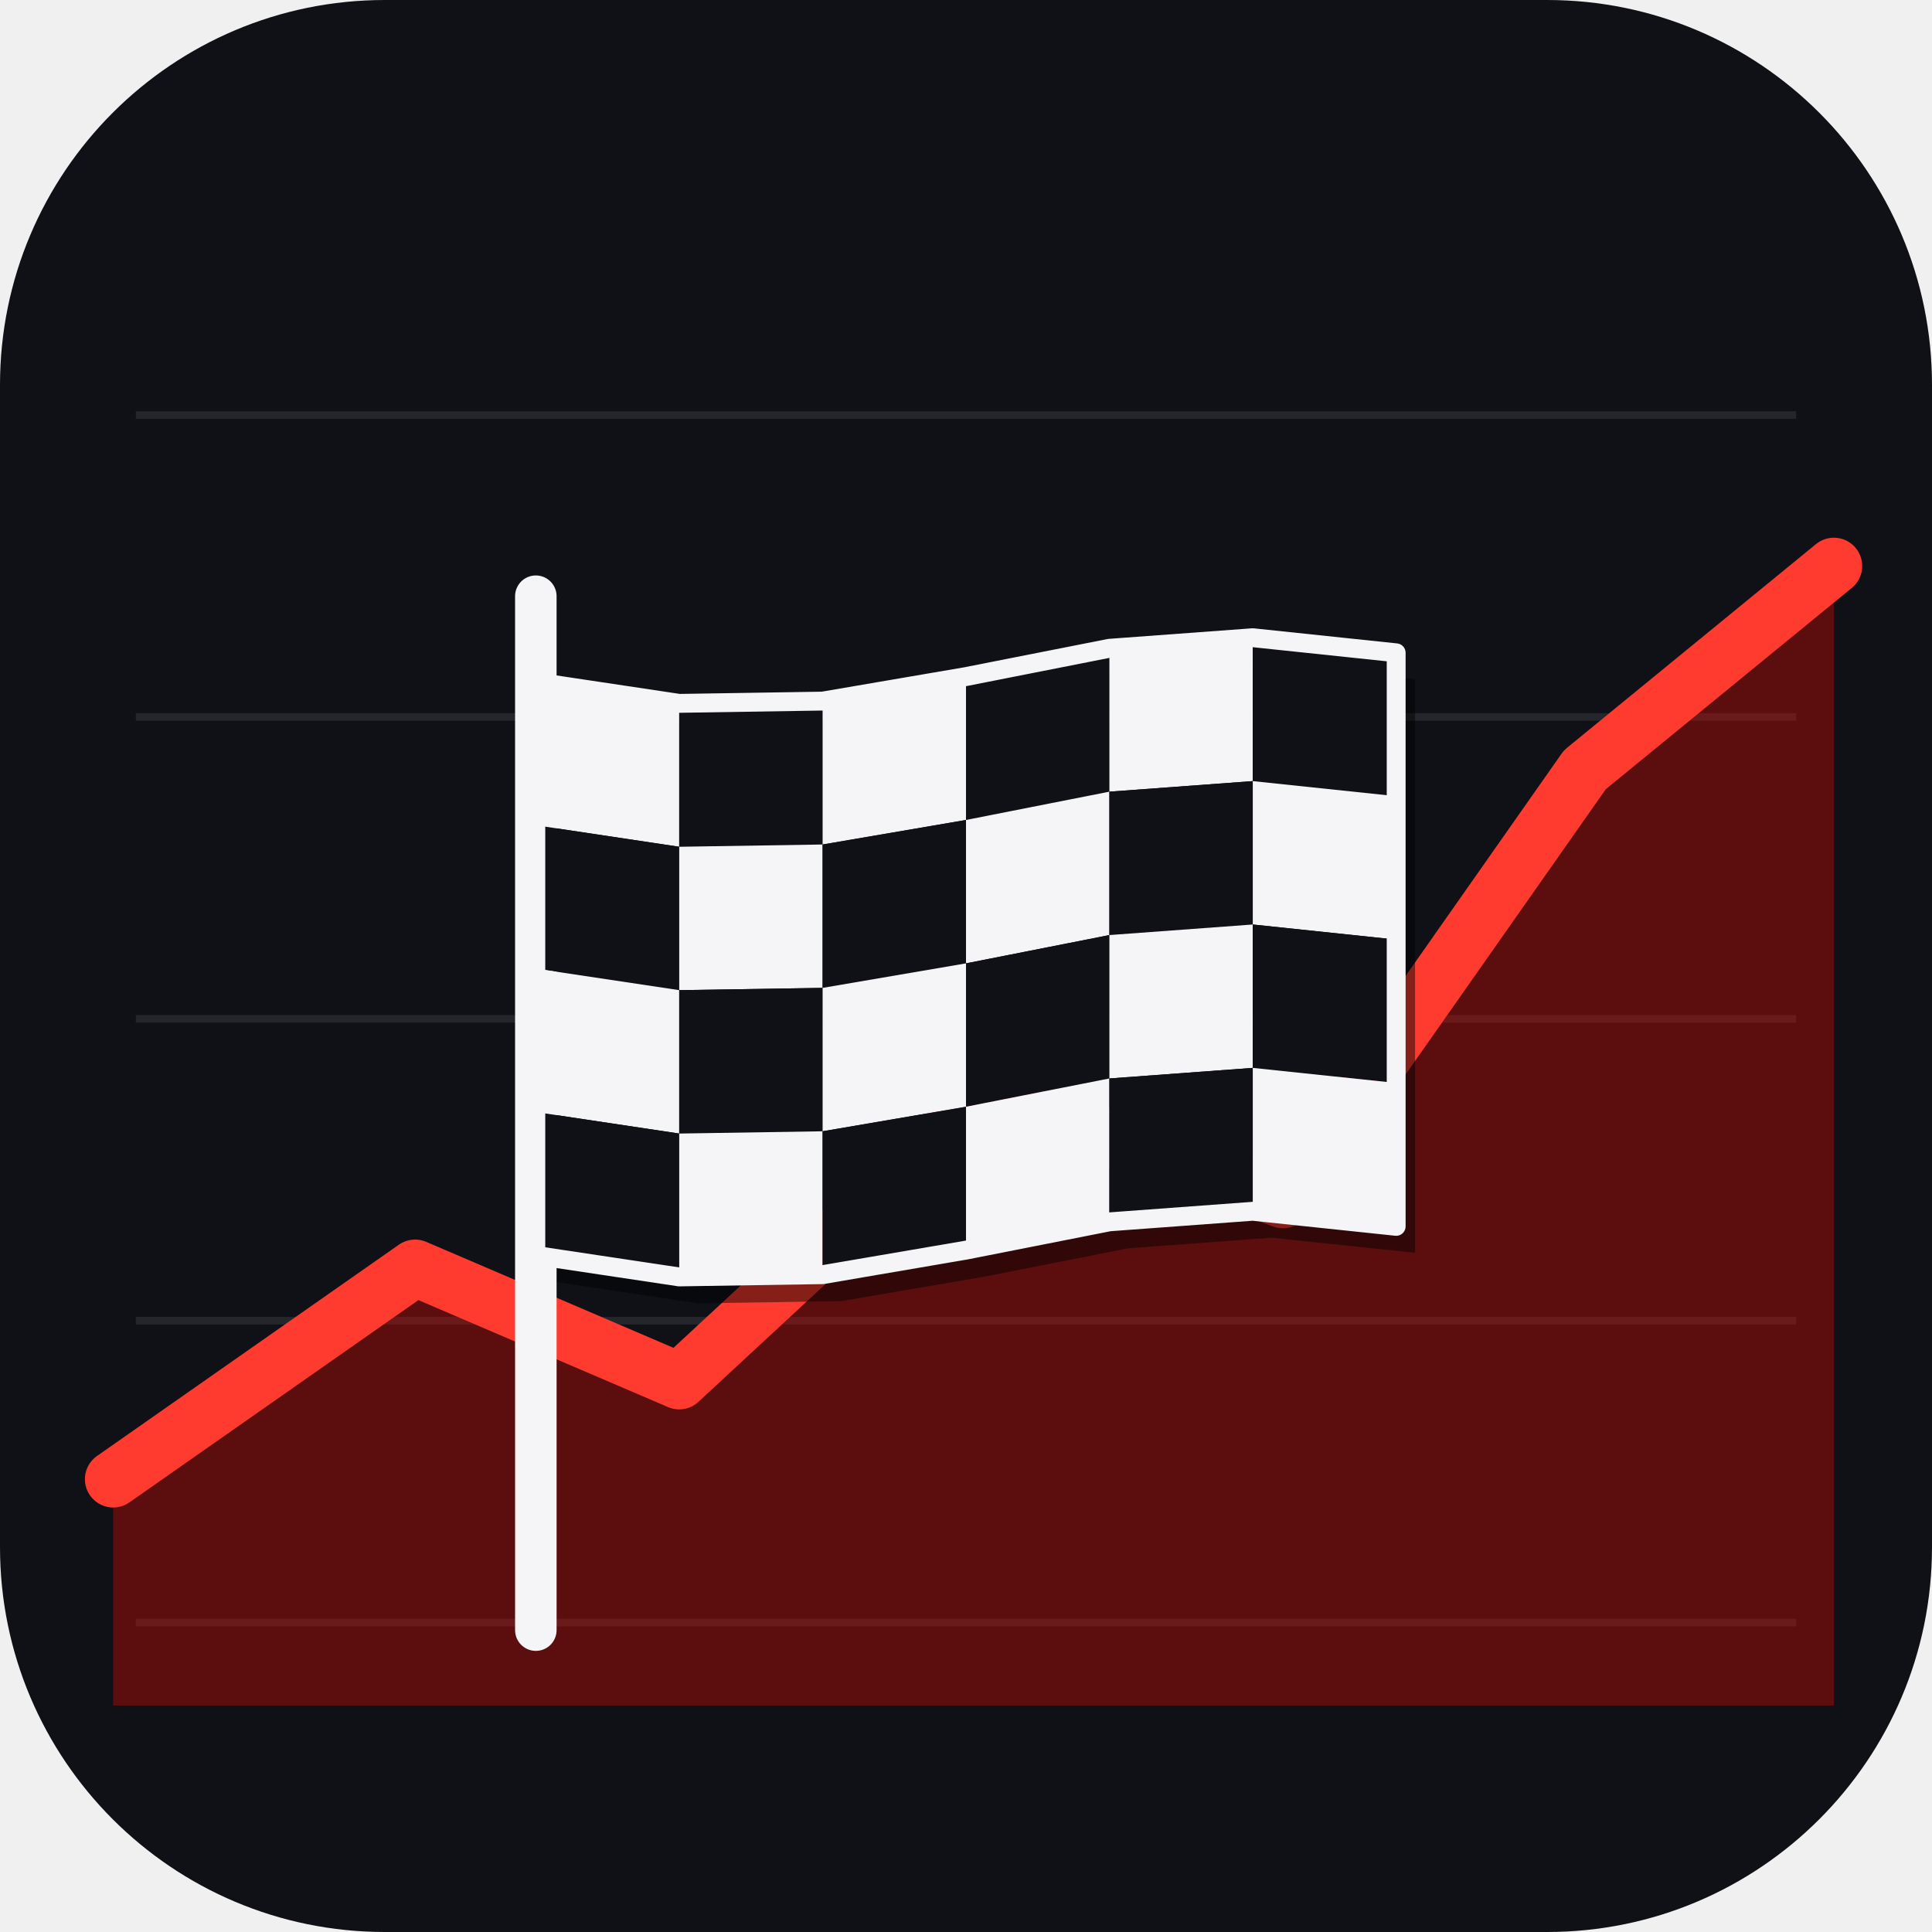
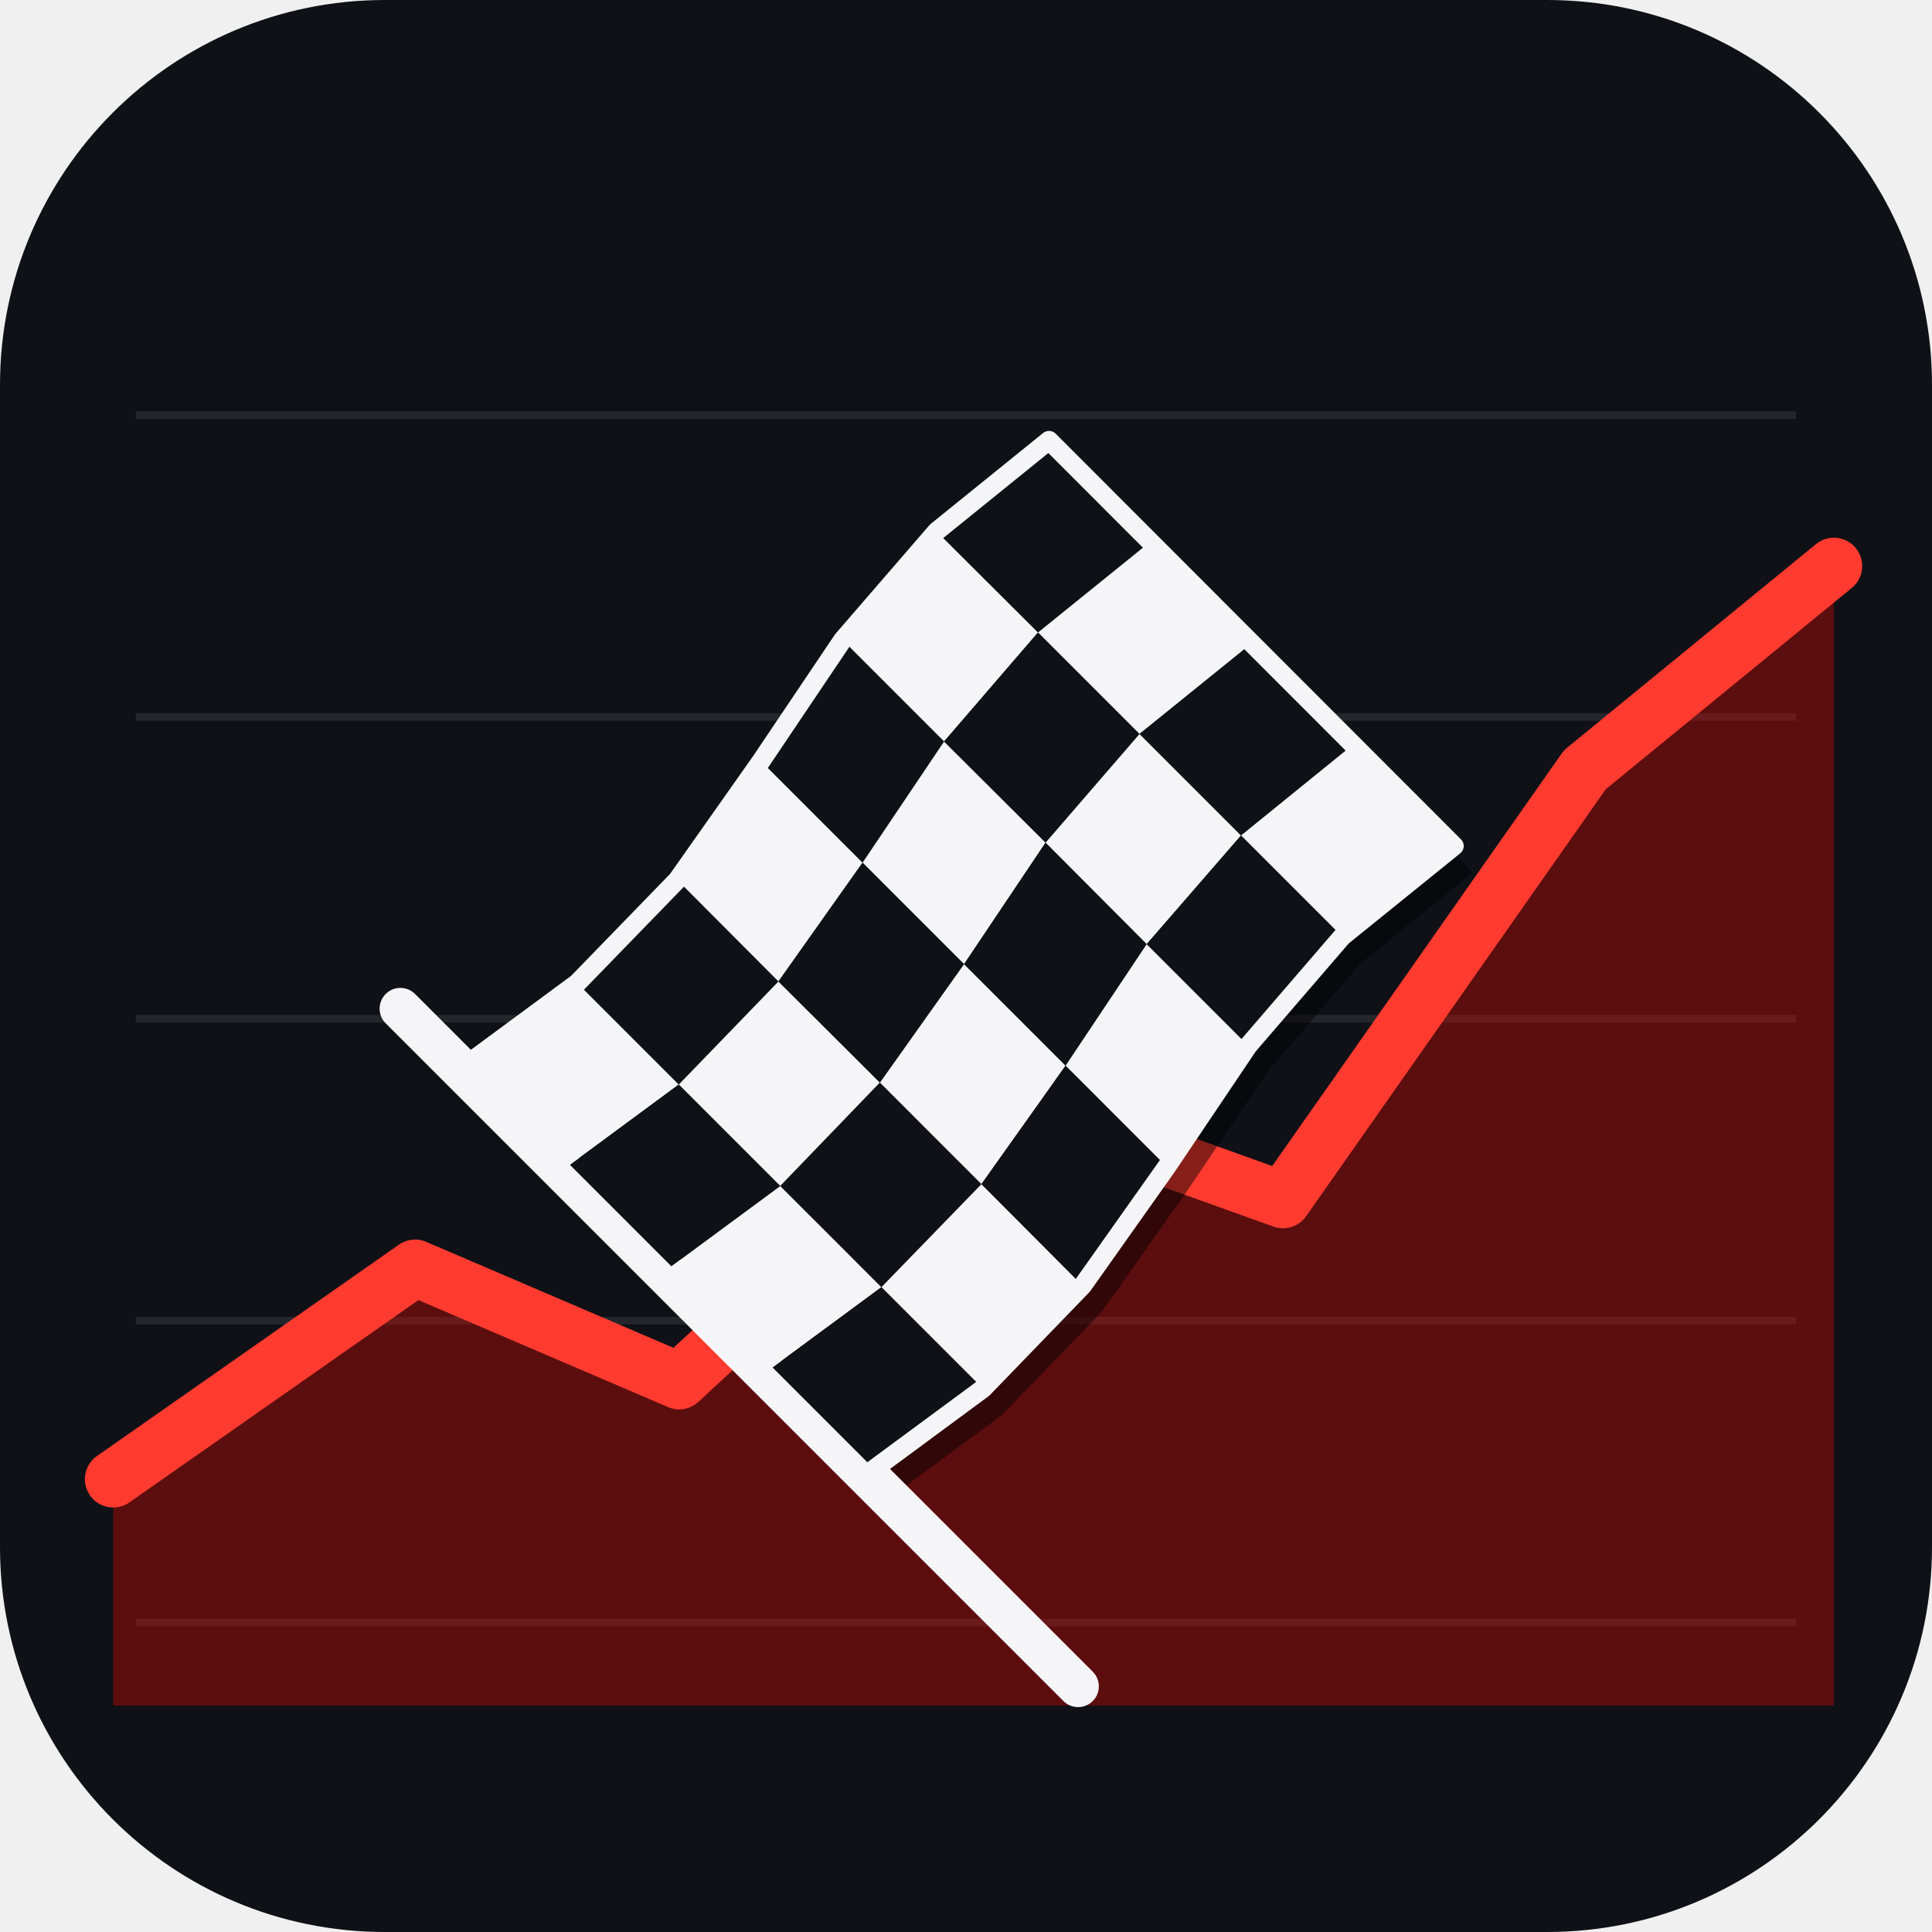
<svg xmlns="http://www.w3.org/2000/svg" viewBox="0 0 512 512">
  <rect width="512" height="512" rx="102" fill="rgb(15, 17, 22)" />
  <line x1="36" y1="110" x2="476" y2="110" stroke="#fff" stroke-opacity=".09" stroke-width="2" />
  <line x1="36" y1="190" x2="476" y2="190" stroke="#fff" stroke-opacity=".09" stroke-width="2" />
  <line x1="36" y1="270" x2="476" y2="270" stroke="#fff" stroke-opacity=".09" stroke-width="2" />
  <line x1="36" y1="350" x2="476" y2="350" stroke="#fff" stroke-opacity=".09" stroke-width="2" />
  <line x1="36" y1="430" x2="476" y2="430" stroke="#fff" stroke-opacity=".09" stroke-width="2" />
  <polygon points="30.0,392.0 110.0,336.0 180.0,366.0 262.0,290.0 340.0,318.0 420.0,204.0 486.0,150.0 486.0,452.0 30.0,452.0" fill="rgb(225, 6, 0)" fill-opacity=".37" />
  <polyline points="30.0,392.0 110.0,336.0 180.0,366.0 262.0,290.0 340.0,318.0 420.0,204.0 486.0,150.0" fill="none" stroke="rgb(255, 59, 48)" stroke-width="15" stroke-linecap="round" stroke-linejoin="round" />
-   <polygon points="147.0,187.7 185.0,193.4 223.0,192.8 261.0,186.3 299.0,178.8 337.0,176.0 375.0,180.0 375.0,332.0 337.0,328.0 299.0,330.8 261.0,338.3 223.0,344.8 185.0,345.4 147.0,339.7" fill="#000" fill-opacity=".47" />
-   <line x1="142" y1="158" x2="142" y2="432" stroke="rgb(245, 245, 247)" stroke-width="11" stroke-linecap="round" />
-   <polygon points="142.0,180.7 180.0,186.4 180.0,224.4 142.0,218.7" fill="rgb(245, 245, 247)" />
-   <polygon points="180.0,186.4 218.0,185.8 218.0,223.8 180.0,224.4" fill="rgb(15, 17, 22)" />
-   <polygon points="218.0,185.8 256.0,179.3 256.0,217.3 218.0,223.8" fill="rgb(245, 245, 247)" />
-   <polygon points="256.0,179.3 294.0,171.8 294.0,209.8 256.0,217.3" fill="rgb(15, 17, 22)" />
-   <polygon points="294.0,171.8 332.0,169.0 332.0,207.0 294.0,209.8" fill="rgb(245, 245, 247)" />
-   <polygon points="332.0,169.0 370.0,173.0 370.0,211.0 332.0,207.0" fill="rgb(15, 17, 22)" />
-   <polygon points="142.0,218.7 180.0,224.4 180.0,262.4 142.0,256.7" fill="rgb(15, 17, 22)" />
-   <polygon points="180.0,224.4 218.0,223.8 218.0,261.8 180.0,262.4" fill="rgb(245, 245, 247)" />
-   <polygon points="218.0,223.8 256.0,217.3 256.0,255.3 218.0,261.8" fill="rgb(15, 17, 22)" />
-   <polygon points="256.0,217.3 294.0,209.8 294.0,247.8 256.0,255.3" fill="rgb(245, 245, 247)" />
-   <polygon points="294.0,209.8 332.0,207.0 332.0,245.0 294.0,247.8" fill="rgb(15, 17, 22)" />
-   <polygon points="332.0,207.0 370.0,211.0 370.0,249.0 332.0,245.0" fill="rgb(245, 245, 247)" />
-   <polygon points="142.0,256.7 180.0,262.4 180.0,300.4 142.0,294.7" fill="rgb(245, 245, 247)" />
-   <polygon points="180.0,262.4 218.0,261.8 218.0,299.8 180.0,300.4" fill="rgb(15, 17, 22)" />
-   <polygon points="218.0,261.8 256.0,255.3 256.0,293.3 218.0,299.8" fill="rgb(245, 245, 247)" />
-   <polygon points="256.0,255.3 294.0,247.8 294.0,285.8 256.0,293.3" fill="rgb(15, 17, 22)" />
-   <polygon points="294.0,247.8 332.0,245.0 332.0,283.0 294.0,285.8" fill="rgb(245, 245, 247)" />
-   <polygon points="332.0,245.0 370.0,249.0 370.0,287.0 332.0,283.0" fill="rgb(15, 17, 22)" />
-   <polygon points="142.0,294.7 180.0,300.4 180.0,338.4 142.0,332.7" fill="rgb(15, 17, 22)" />
-   <polygon points="180.0,300.4 218.0,299.8 218.0,337.8 180.0,338.4" fill="rgb(245, 245, 247)" />
-   <polygon points="218.0,299.8 256.0,293.3 256.0,331.3 218.0,337.8" fill="rgb(15, 17, 22)" />
-   <polygon points="256.0,293.3 294.0,285.8 294.0,323.8 256.0,331.3" fill="rgb(245, 245, 247)" />
-   <polygon points="294.0,285.8 332.0,283.0 332.0,321.0 294.0,323.8" fill="rgb(15, 17, 22)" />
-   <polygon points="332.0,283.0 370.0,287.0 370.0,325.0 332.0,321.0" fill="rgb(245, 245, 247)" />
-   <polygon points="142.0,180.7 180.0,186.4 218.0,185.8 256.0,179.3 294.0,171.8 332.0,169.0 370.0,173.0 370.0,325.0 332.0,321.0 294.0,323.8 256.0,331.3 218.0,337.8 180.0,338.4 142.0,332.7" fill="none" stroke="rgb(245, 245, 247)" stroke-width="5" stroke-linejoin="round" />
+   <polygon points="127.1,290.3 158.0,267.5 184.5,240.2 206.7,208.7 228.3,176.6 253.2,147.8 283.0,123.7 390.4,231.2 360.7,255.2 335.8,284.1 314.2,316.2 291.9,347.7 265.5,375.0 234.6,397.8" fill="#000" fill-opacity=".47" />
+   <line x1="106.1" y1="267.3" x2="285.7" y2="446.9" stroke="rgb(245, 245, 247)" stroke-width="11" stroke-linecap="round" />
+   <polygon points="122.1,283.3 153.0,260.5 179.9,287.4 149.0,310.2" fill="rgb(245, 245, 247)" />
+   <polygon points="153.0,260.5 179.5,233.2 206.3,260.1 179.9,287.4" fill="rgb(15, 17, 22)" />
+   <polygon points="179.5,233.2 201.7,201.7 228.6,228.6 206.3,260.1" fill="rgb(245, 245, 247)" />
+   <polygon points="201.7,201.7 223.3,169.6 250.2,196.5 228.6,228.6" fill="rgb(15, 17, 22)" />
+   <polygon points="223.3,169.6 248.2,140.8 275.1,167.6 250.2,196.5" fill="rgb(245, 245, 247)" />
+   <polygon points="248.2,140.8 278.0,116.7 304.8,143.6 275.1,167.6" fill="rgb(15, 17, 22)" />
+   <polygon points="149.0,310.2 179.9,287.4 206.8,314.3 175.9,337.1" fill="rgb(15, 17, 22)" />
+   <polygon points="179.9,287.4 206.3,260.1 233.2,286.9 206.8,314.3" fill="rgb(245, 245, 247)" />
+   <polygon points="206.3,260.1 228.6,228.6 255.5,255.5 233.2,286.9" fill="rgb(15, 17, 22)" />
+   <polygon points="228.6,228.6 250.2,196.5 277.1,223.3 255.5,255.5" fill="rgb(245, 245, 247)" />
+   <polygon points="250.2,196.5 275.1,167.6 302.0,194.5 277.1,223.3" fill="rgb(15, 17, 22)" />
+   <polygon points="275.1,167.6 304.8,143.6 331.7,170.5 302.0,194.5" fill="rgb(245, 245, 247)" />
+   <polygon points="175.9,337.1 206.8,314.3 233.6,341.1 202.7,363.9" fill="rgb(245, 245, 247)" />
+   <polygon points="206.8,314.3 233.2,286.9 260.1,313.8 233.6,341.1" fill="rgb(15, 17, 22)" />
+   <polygon points="233.2,286.9 255.5,255.5 282.4,282.4 260.1,313.8" fill="rgb(245, 245, 247)" />
+   <polygon points="255.5,255.5 277.1,223.3 303.9,250.2 282.4,282.4" fill="rgb(15, 17, 22)" />
+   <polygon points="277.1,223.3 302.0,194.5 328.9,221.4 303.9,250.2" fill="rgb(245, 245, 247)" />
+   <polygon points="302.0,194.5 331.7,170.5 358.6,197.3 328.9,221.4" fill="rgb(15, 17, 22)" />
+   <polygon points="202.7,363.9 233.6,341.1 260.5,368.0 229.6,390.8" fill="rgb(15, 17, 22)" />
+   <polygon points="233.6,341.1 260.1,313.8 286.9,340.7 260.5,368.0" fill="rgb(245, 245, 247)" />
+   <polygon points="260.1,313.8 282.4,282.4 309.2,309.2 286.9,340.7" fill="rgb(15, 17, 22)" />
+   <polygon points="282.4,282.4 303.9,250.2 330.8,277.1 309.2,309.2" fill="rgb(245, 245, 247)" />
+   <polygon points="303.9,250.2 328.9,221.4 355.7,248.2 330.8,277.1" fill="rgb(15, 17, 22)" />
+   <polygon points="328.9,221.4 358.6,197.3 385.4,224.2 355.7,248.2" fill="rgb(245, 245, 247)" />
+   <polygon points="122.1,283.3 153.0,260.5 179.5,233.2 201.7,201.7 223.3,169.6 248.2,140.8 278.0,116.7 385.4,224.2 355.7,248.2 330.8,277.1 309.2,309.2 286.9,340.7 260.5,368.0 229.6,390.8" fill="none" stroke="rgb(245, 245, 247)" stroke-width="5" stroke-linejoin="round" />
</svg>
